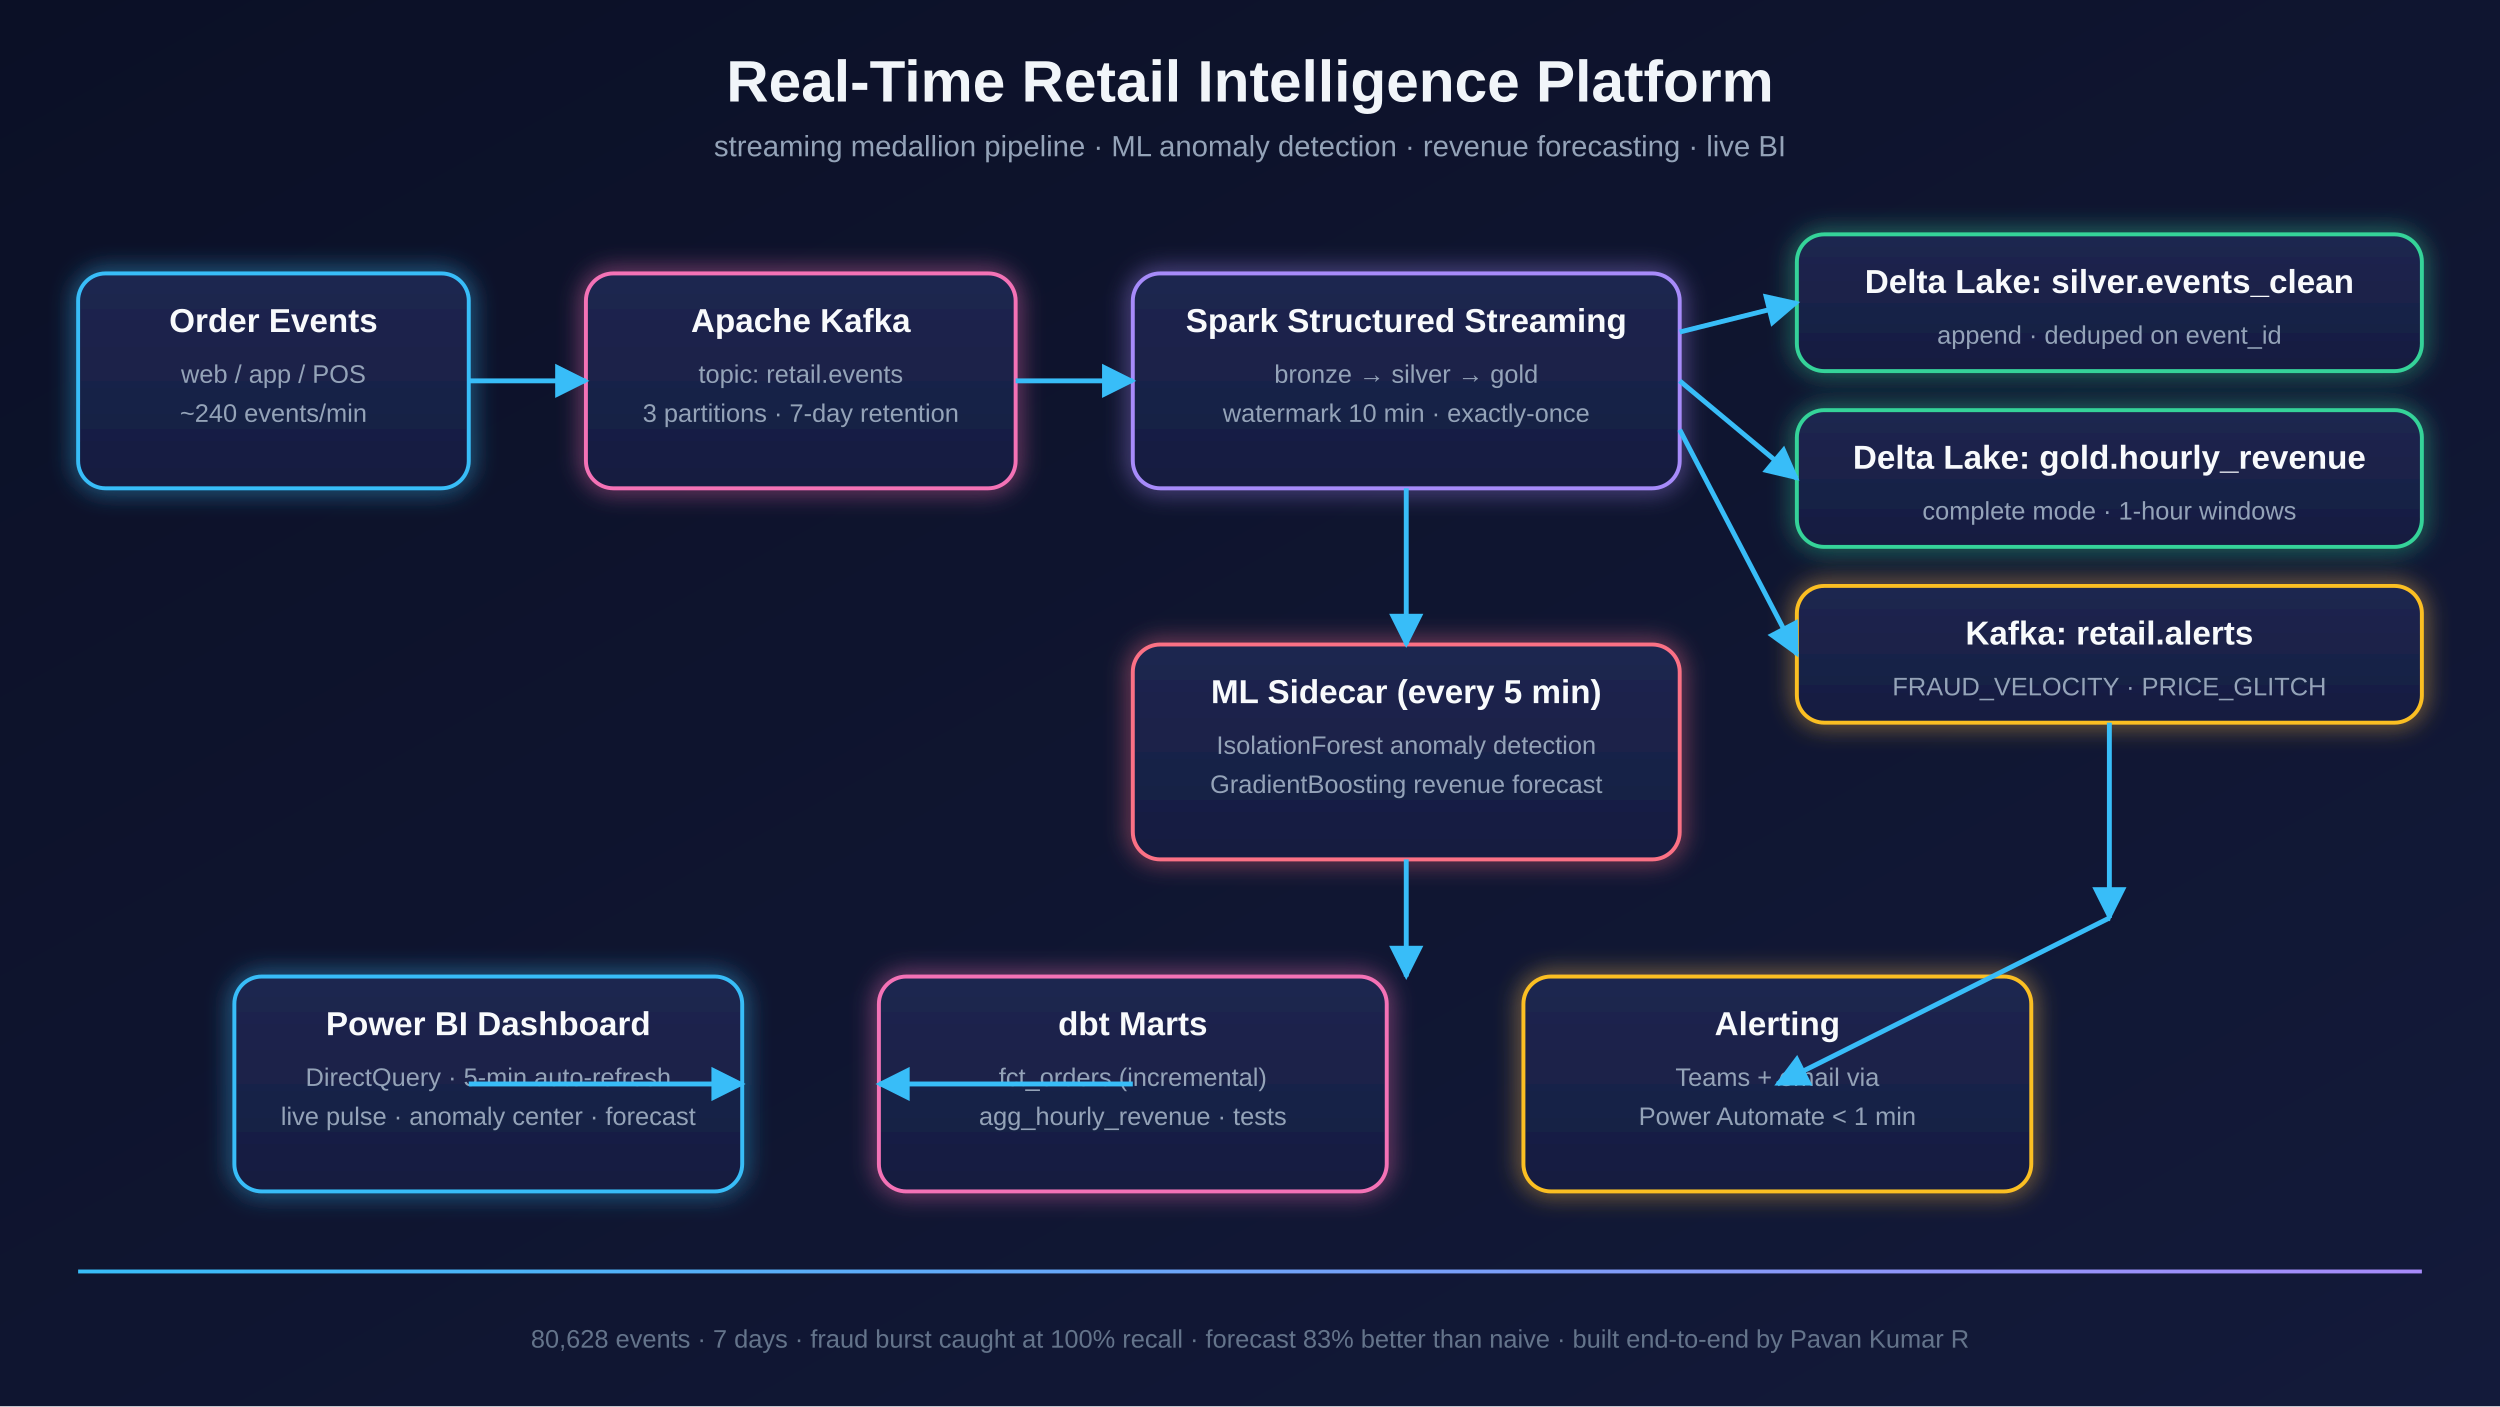
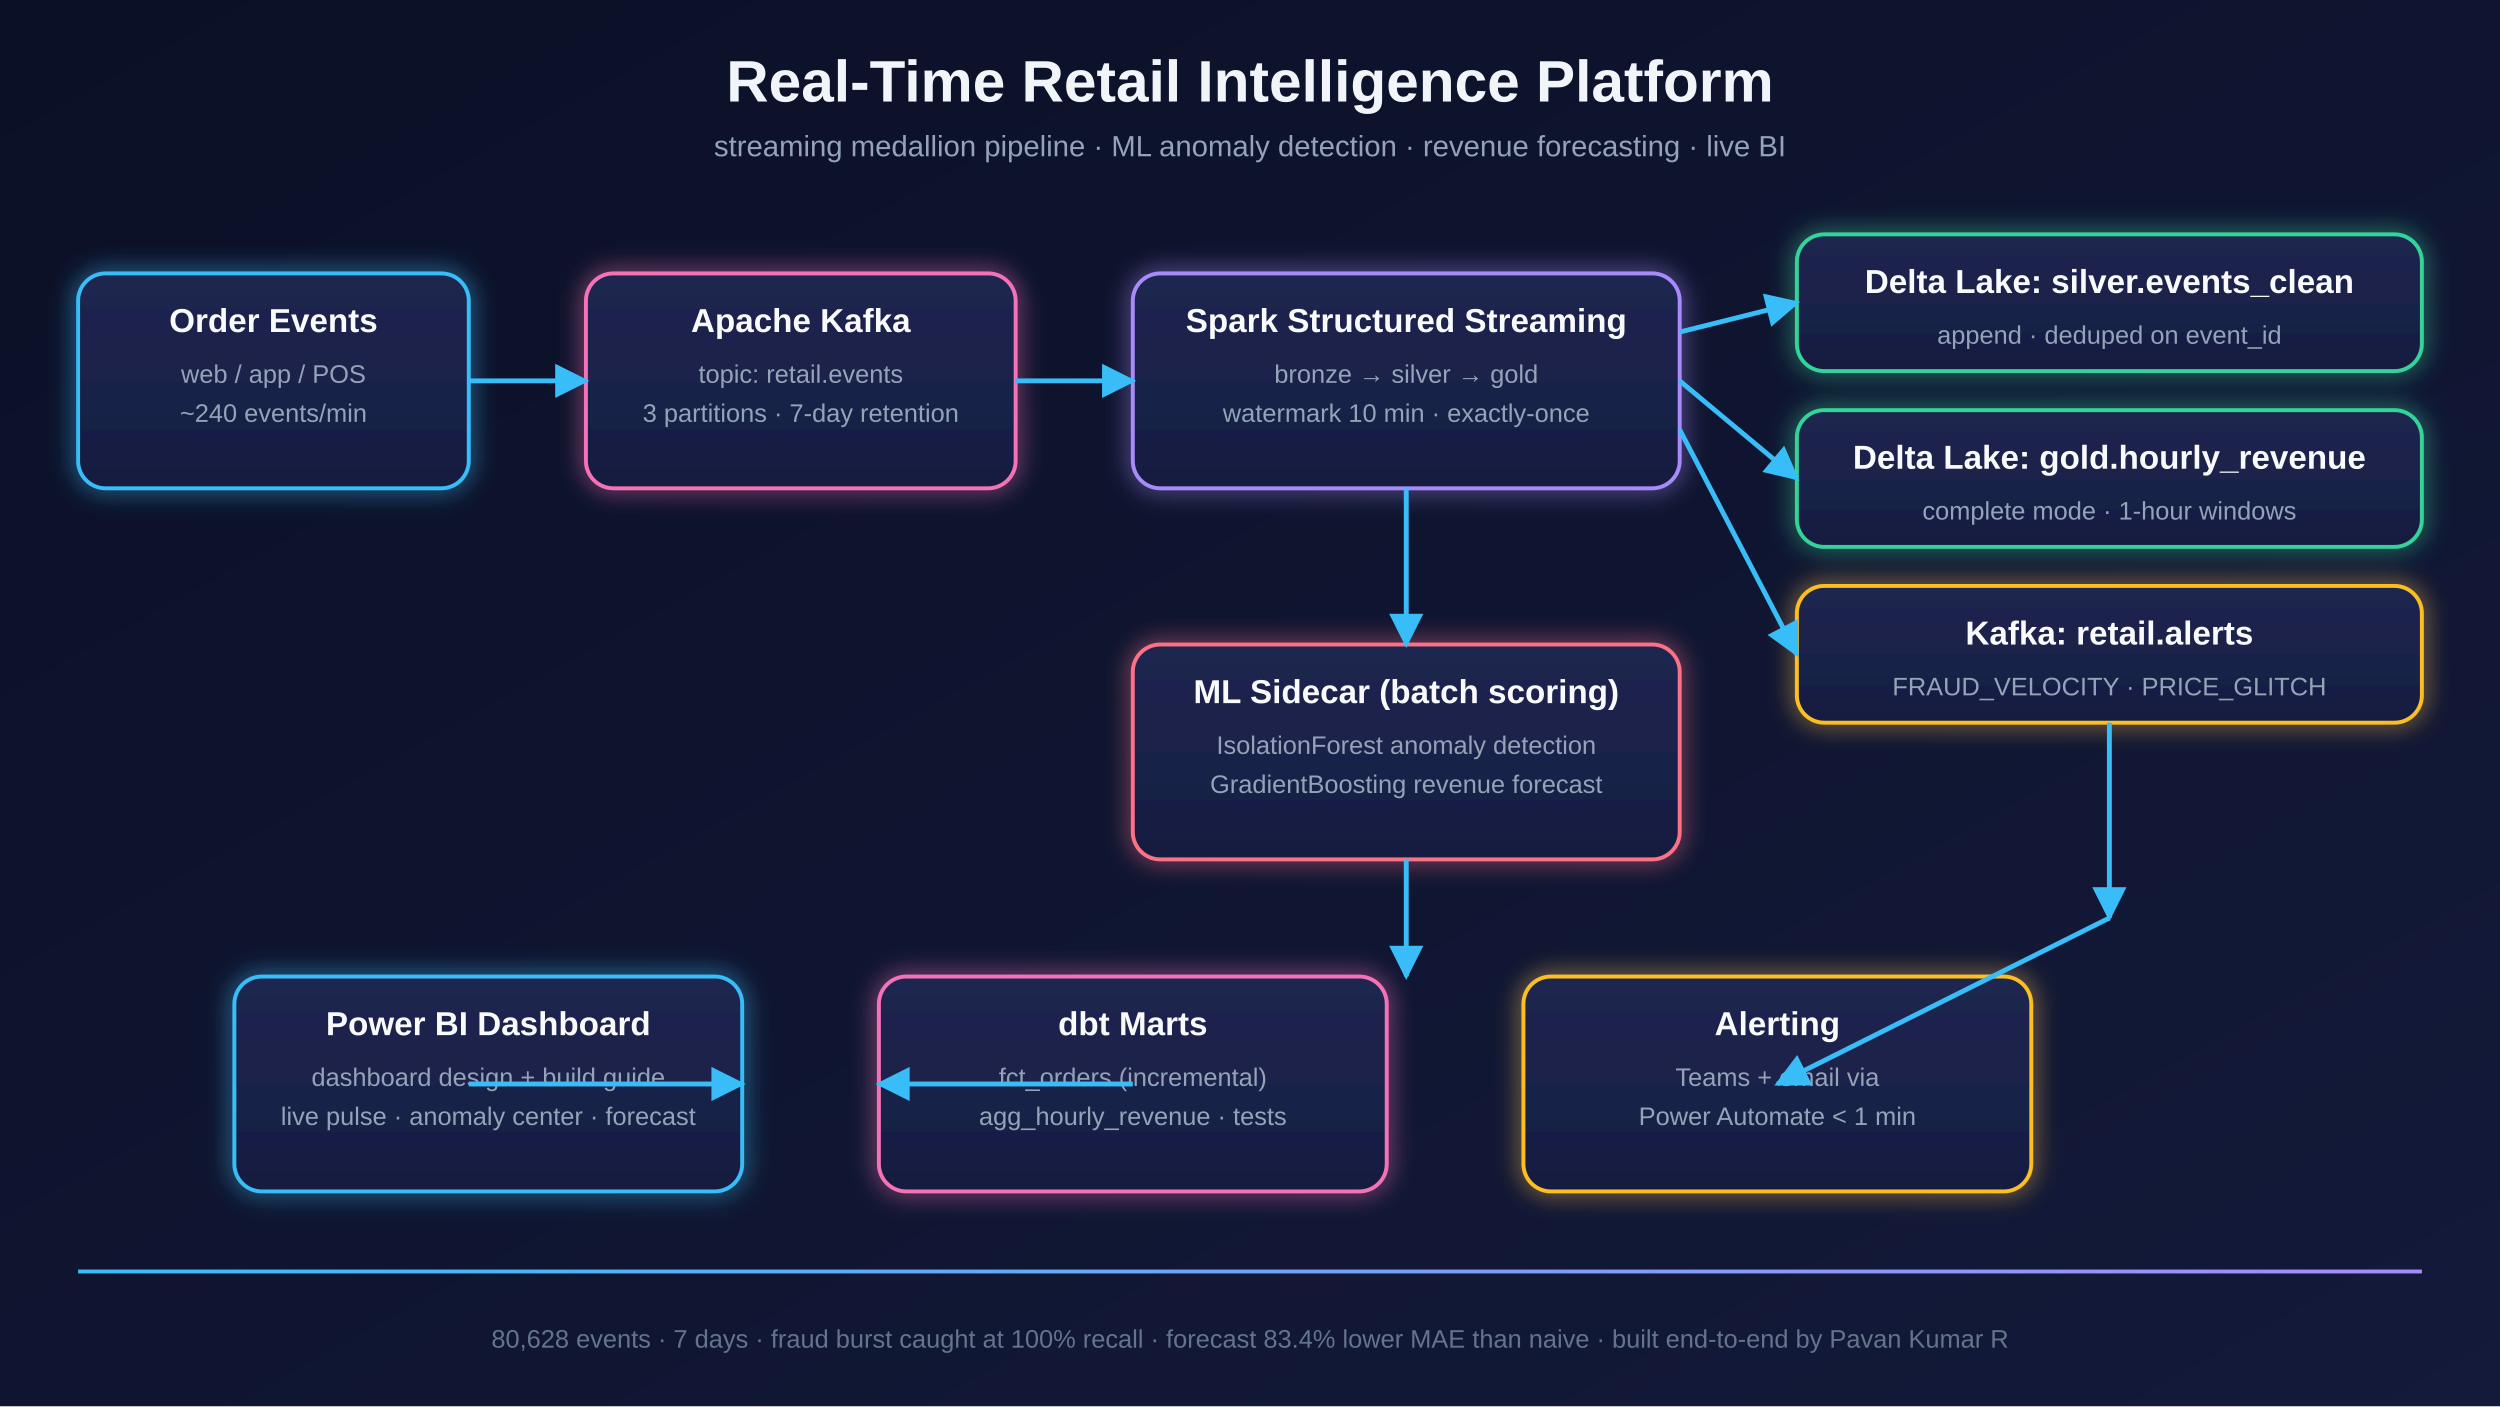
<svg xmlns="http://www.w3.org/2000/svg" width="1280" height="720" viewBox="0 0 1280 720">
  <defs>
    <linearGradient id="bg" x1="0" y1="0" x2="1" y2="1">
      <stop offset="0" stop-color="#0b1026" />
      <stop offset="1" stop-color="#131a3a" />
    </linearGradient>
    <linearGradient id="box" x1="0" y1="0" x2="0" y2="1">
      <stop offset="0" stop-color="#1d2650" />
      <stop offset="1" stop-color="#161d40" />
    </linearGradient>
    <linearGradient id="accent" x1="0" y1="0" x2="1" y2="0">
      <stop offset="0" stop-color="#38bdf8" />
      <stop offset="1" stop-color="#a78bfa" />
    </linearGradient>
    <filter id="glow" x="-30%" y="-30%" width="160%" height="160%">
      <feGaussianBlur stdDeviation="6" result="b" />
      <feMerge>
        <feMergeNode in="b" />
        <feMergeNode in="SourceGraphic" />
      </feMerge>
    </filter>
    <marker id="arrow" viewBox="0 0 10 10" refX="9" refY="5" markerWidth="7" markerHeight="7" orient="auto-start-reverse">
      <path d="M0,0 L10,5 L0,10 z" fill="#38bdf8" />
    </marker>
  </defs>
  <rect width="1280" height="720" fill="url(#bg)" />
  <text x="640" y="52" text-anchor="middle" fill="#f1f5f9" font-family="Arial,Helvetica,sans-serif" font-size="30" font-weight="bold">Real-Time Retail Intelligence Platform</text>
  <text x="640" y="80" text-anchor="middle" fill="#94a3b8" font-family="Arial,Helvetica,sans-serif" font-size="15">streaming medallion pipeline · ML anomaly detection · revenue forecasting · live BI</text>
  <g filter="url(#glow)">
    <rect x="40" y="140" width="200" height="110" rx="14" fill="url(#box)" stroke="#38bdf8" stroke-width="2" />
  </g>
  <text x="140.0" y="170" text-anchor="middle" fill="#f8fafc" font-family="Arial,Helvetica,sans-serif" font-size="17" font-weight="bold">Order Events</text>
  <text x="140.0" y="196" text-anchor="middle" fill="#94a3b8" font-family="Arial,Helvetica,sans-serif" font-size="13">web / app / POS</text>
  <text x="140.0" y="216" text-anchor="middle" fill="#94a3b8" font-family="Arial,Helvetica,sans-serif" font-size="13">~240 events/min</text>
  <g filter="url(#glow)">
    <rect x="300" y="140" width="220" height="110" rx="14" fill="url(#box)" stroke="#f472b6" stroke-width="2" />
  </g>
  <text x="410.0" y="170" text-anchor="middle" fill="#f8fafc" font-family="Arial,Helvetica,sans-serif" font-size="17" font-weight="bold">Apache Kafka</text>
  <text x="410.0" y="196" text-anchor="middle" fill="#94a3b8" font-family="Arial,Helvetica,sans-serif" font-size="13">topic: retail.events</text>
  <text x="410.0" y="216" text-anchor="middle" fill="#94a3b8" font-family="Arial,Helvetica,sans-serif" font-size="13">3 partitions · 7-day retention</text>
  <g filter="url(#glow)">
    <rect x="580" y="140" width="280" height="110" rx="14" fill="url(#box)" stroke="#a78bfa" stroke-width="2" />
  </g>
  <text x="720.0" y="170" text-anchor="middle" fill="#f8fafc" font-family="Arial,Helvetica,sans-serif" font-size="17" font-weight="bold">Spark Structured Streaming</text>
  <text x="720.0" y="196" text-anchor="middle" fill="#94a3b8" font-family="Arial,Helvetica,sans-serif" font-size="13">bronze → silver → gold</text>
  <text x="720.0" y="216" text-anchor="middle" fill="#94a3b8" font-family="Arial,Helvetica,sans-serif" font-size="13">watermark 10 min · exactly-once</text>
  <g filter="url(#glow)">
    <rect x="920" y="120" width="320" height="70" rx="14" fill="url(#box)" stroke="#34d399" stroke-width="2" />
  </g>
  <text x="1080.0" y="150" text-anchor="middle" fill="#f8fafc" font-family="Arial,Helvetica,sans-serif" font-size="17" font-weight="bold">Delta Lake: silver.events_clean</text>
  <text x="1080.0" y="176" text-anchor="middle" fill="#94a3b8" font-family="Arial,Helvetica,sans-serif" font-size="13">append · deduped on event_id</text>
  <g filter="url(#glow)">
    <rect x="920" y="210" width="320" height="70" rx="14" fill="url(#box)" stroke="#34d399" stroke-width="2" />
  </g>
  <text x="1080.0" y="240" text-anchor="middle" fill="#f8fafc" font-family="Arial,Helvetica,sans-serif" font-size="17" font-weight="bold">Delta Lake: gold.hourly_revenue</text>
  <text x="1080.0" y="266" text-anchor="middle" fill="#94a3b8" font-family="Arial,Helvetica,sans-serif" font-size="13">complete mode · 1-hour windows</text>
  <g filter="url(#glow)">
    <rect x="920" y="300" width="320" height="70" rx="14" fill="url(#box)" stroke="#fbbf24" stroke-width="2" />
  </g>
  <text x="1080.0" y="330" text-anchor="middle" fill="#f8fafc" font-family="Arial,Helvetica,sans-serif" font-size="17" font-weight="bold">Kafka: retail.alerts</text>
  <text x="1080.0" y="356" text-anchor="middle" fill="#94a3b8" font-family="Arial,Helvetica,sans-serif" font-size="13">FRAUD_VELOCITY · PRICE_GLITCH</text>
  <g filter="url(#glow)">
    <rect x="580" y="330" width="280" height="110" rx="14" fill="url(#box)" stroke="#fb7185" stroke-width="2" />
  </g>
-   <text x="720.0" y="360" text-anchor="middle" fill="#f8fafc" font-family="Arial,Helvetica,sans-serif" font-size="17" font-weight="bold">ML Sidecar (every 5 min)</text>
+   <text x="720.0" y="360" text-anchor="middle" fill="#f8fafc" font-family="Arial,Helvetica,sans-serif" font-size="17" font-weight="bold">ML Sidecar (batch scoring)</text>
  <text x="720.0" y="386" text-anchor="middle" fill="#94a3b8" font-family="Arial,Helvetica,sans-serif" font-size="13">IsolationForest anomaly detection</text>
  <text x="720.0" y="406" text-anchor="middle" fill="#94a3b8" font-family="Arial,Helvetica,sans-serif" font-size="13">GradientBoosting revenue forecast</text>
  <g filter="url(#glow)">
    <rect x="120" y="500" width="260" height="110" rx="14" fill="url(#box)" stroke="#38bdf8" stroke-width="2" />
  </g>
  <text x="250.0" y="530" text-anchor="middle" fill="#f8fafc" font-family="Arial,Helvetica,sans-serif" font-size="17" font-weight="bold">Power BI Dashboard</text>
-   <text x="250.0" y="556" text-anchor="middle" fill="#94a3b8" font-family="Arial,Helvetica,sans-serif" font-size="13">DirectQuery · 5-min auto-refresh</text>
+   <text x="250.0" y="556" text-anchor="middle" fill="#94a3b8" font-family="Arial,Helvetica,sans-serif" font-size="13">dashboard design + build guide</text>
  <text x="250.0" y="576" text-anchor="middle" fill="#94a3b8" font-family="Arial,Helvetica,sans-serif" font-size="13">live pulse · anomaly center · forecast</text>
  <g filter="url(#glow)">
    <rect x="450" y="500" width="260" height="110" rx="14" fill="url(#box)" stroke="#f472b6" stroke-width="2" />
  </g>
  <text x="580.0" y="530" text-anchor="middle" fill="#f8fafc" font-family="Arial,Helvetica,sans-serif" font-size="17" font-weight="bold">dbt Marts</text>
  <text x="580.0" y="556" text-anchor="middle" fill="#94a3b8" font-family="Arial,Helvetica,sans-serif" font-size="13">fct_orders (incremental)</text>
  <text x="580.0" y="576" text-anchor="middle" fill="#94a3b8" font-family="Arial,Helvetica,sans-serif" font-size="13">agg_hourly_revenue · tests</text>
  <g filter="url(#glow)">
    <rect x="780" y="500" width="260" height="110" rx="14" fill="url(#box)" stroke="#fbbf24" stroke-width="2" />
  </g>
  <text x="910.0" y="530" text-anchor="middle" fill="#f8fafc" font-family="Arial,Helvetica,sans-serif" font-size="17" font-weight="bold">Alerting</text>
  <text x="910.0" y="556" text-anchor="middle" fill="#94a3b8" font-family="Arial,Helvetica,sans-serif" font-size="13">Teams + email via</text>
  <text x="910.0" y="576" text-anchor="middle" fill="#94a3b8" font-family="Arial,Helvetica,sans-serif" font-size="13">Power Automate &lt; 1 min</text>
  <line x1="240" y1="195" x2="300" y2="195" stroke="#38bdf8" stroke-width="2.5" marker-end="url(#arrow)" />
  <line x1="520" y1="195" x2="580" y2="195" stroke="#38bdf8" stroke-width="2.5" marker-end="url(#arrow)" />
  <line x1="860" y1="170" x2="920" y2="155" stroke="#38bdf8" stroke-width="2.5" marker-end="url(#arrow)" />
  <line x1="860" y1="195" x2="920" y2="245" stroke="#38bdf8" stroke-width="2.5" marker-end="url(#arrow)" />
  <line x1="860" y1="220" x2="920" y2="335" stroke="#38bdf8" stroke-width="2.5" marker-end="url(#arrow)" />
  <line x1="720" y1="250" x2="720" y2="330" stroke="#38bdf8" stroke-width="2.5" marker-end="url(#arrow)" />
  <line x1="1080" y1="370" x2="1080" y2="470" stroke="#38bdf8" stroke-width="2.5" marker-end="url(#arrow)" />
  <line x1="1080" y1="470" x2="910" y2="555" stroke="#38bdf8" stroke-width="2.5" marker-end="url(#arrow)" />
  <line x1="720" y1="440" x2="720" y2="500" stroke="#38bdf8" stroke-width="2.5" marker-end="url(#arrow)" />
  <line x1="580" y1="555" x2="450" y2="555" stroke="#38bdf8" stroke-width="2.5" marker-end="url(#arrow)" />
  <line x1="240" y1="555" x2="380" y2="555" stroke="#38bdf8" stroke-width="2.5" marker-end="url(#arrow)" />
  <rect x="40" y="650" width="1200" height="2" fill="url(#accent)" />
-   <text x="640" y="690" text-anchor="middle" fill="#64748b" font-family="Arial,Helvetica,sans-serif" font-size="13">80,628 events · 7 days · fraud burst caught at 100% recall · forecast 83% better than naive · built end-to-end by Pavan Kumar R</text>
+   <text x="640" y="690" text-anchor="middle" fill="#64748b" font-family="Arial,Helvetica,sans-serif" font-size="13">80,628 events · 7 days · fraud burst caught at 100% recall · forecast 83.4% lower MAE than naive · built end-to-end by Pavan Kumar R</text>
</svg>
